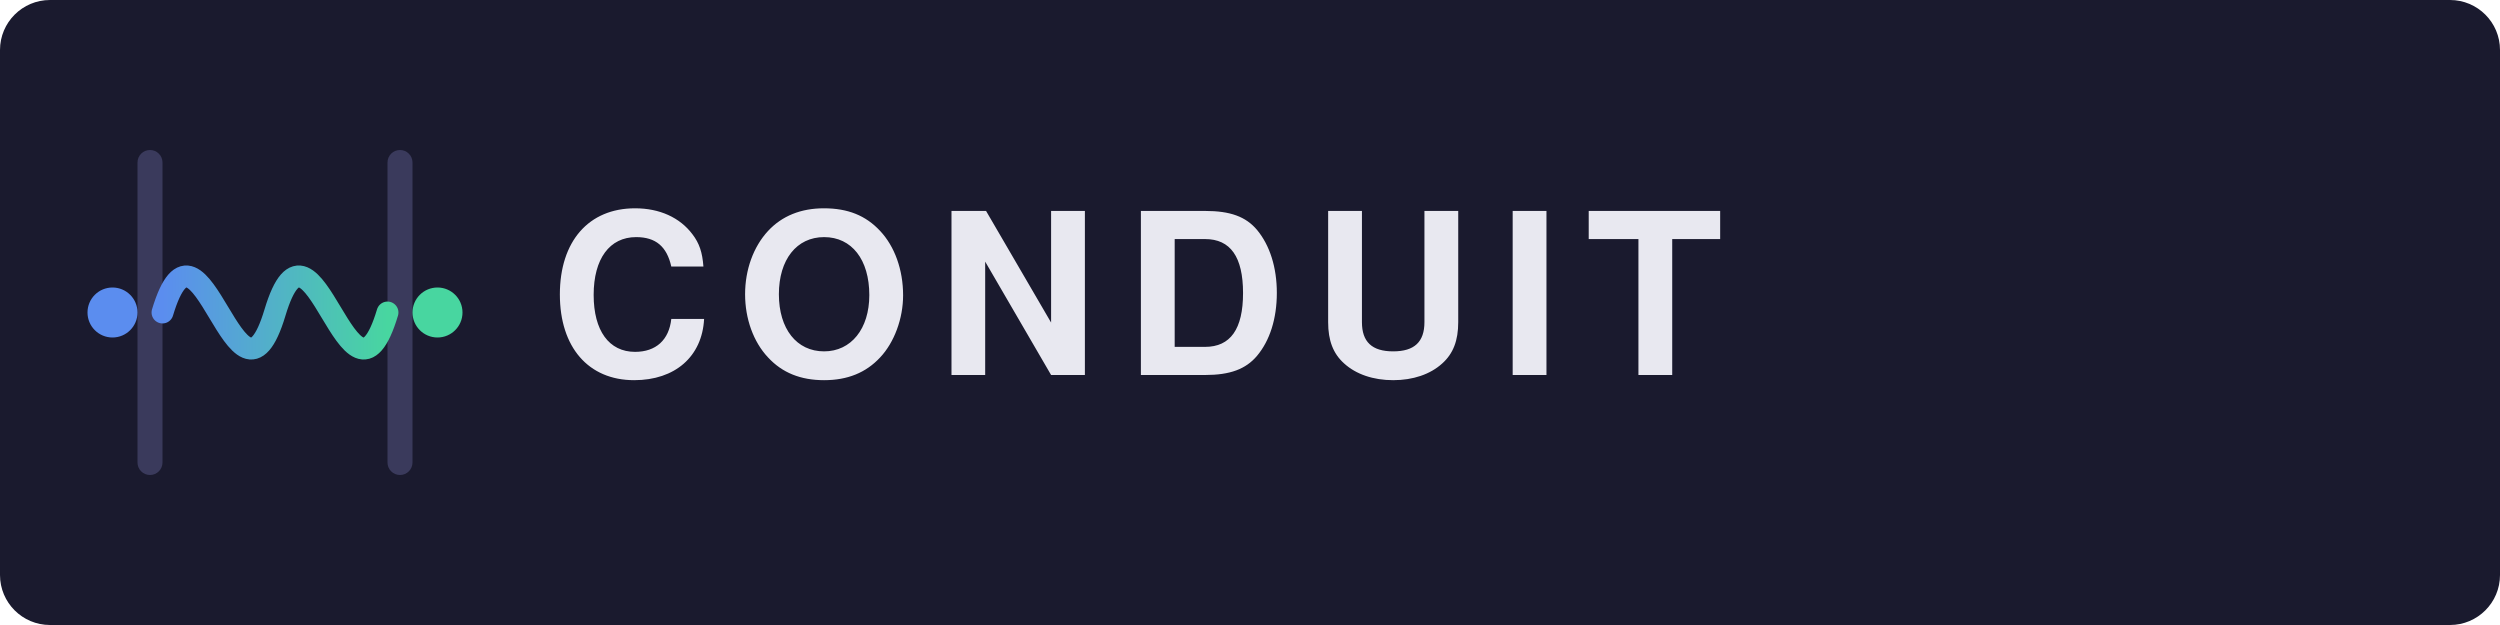
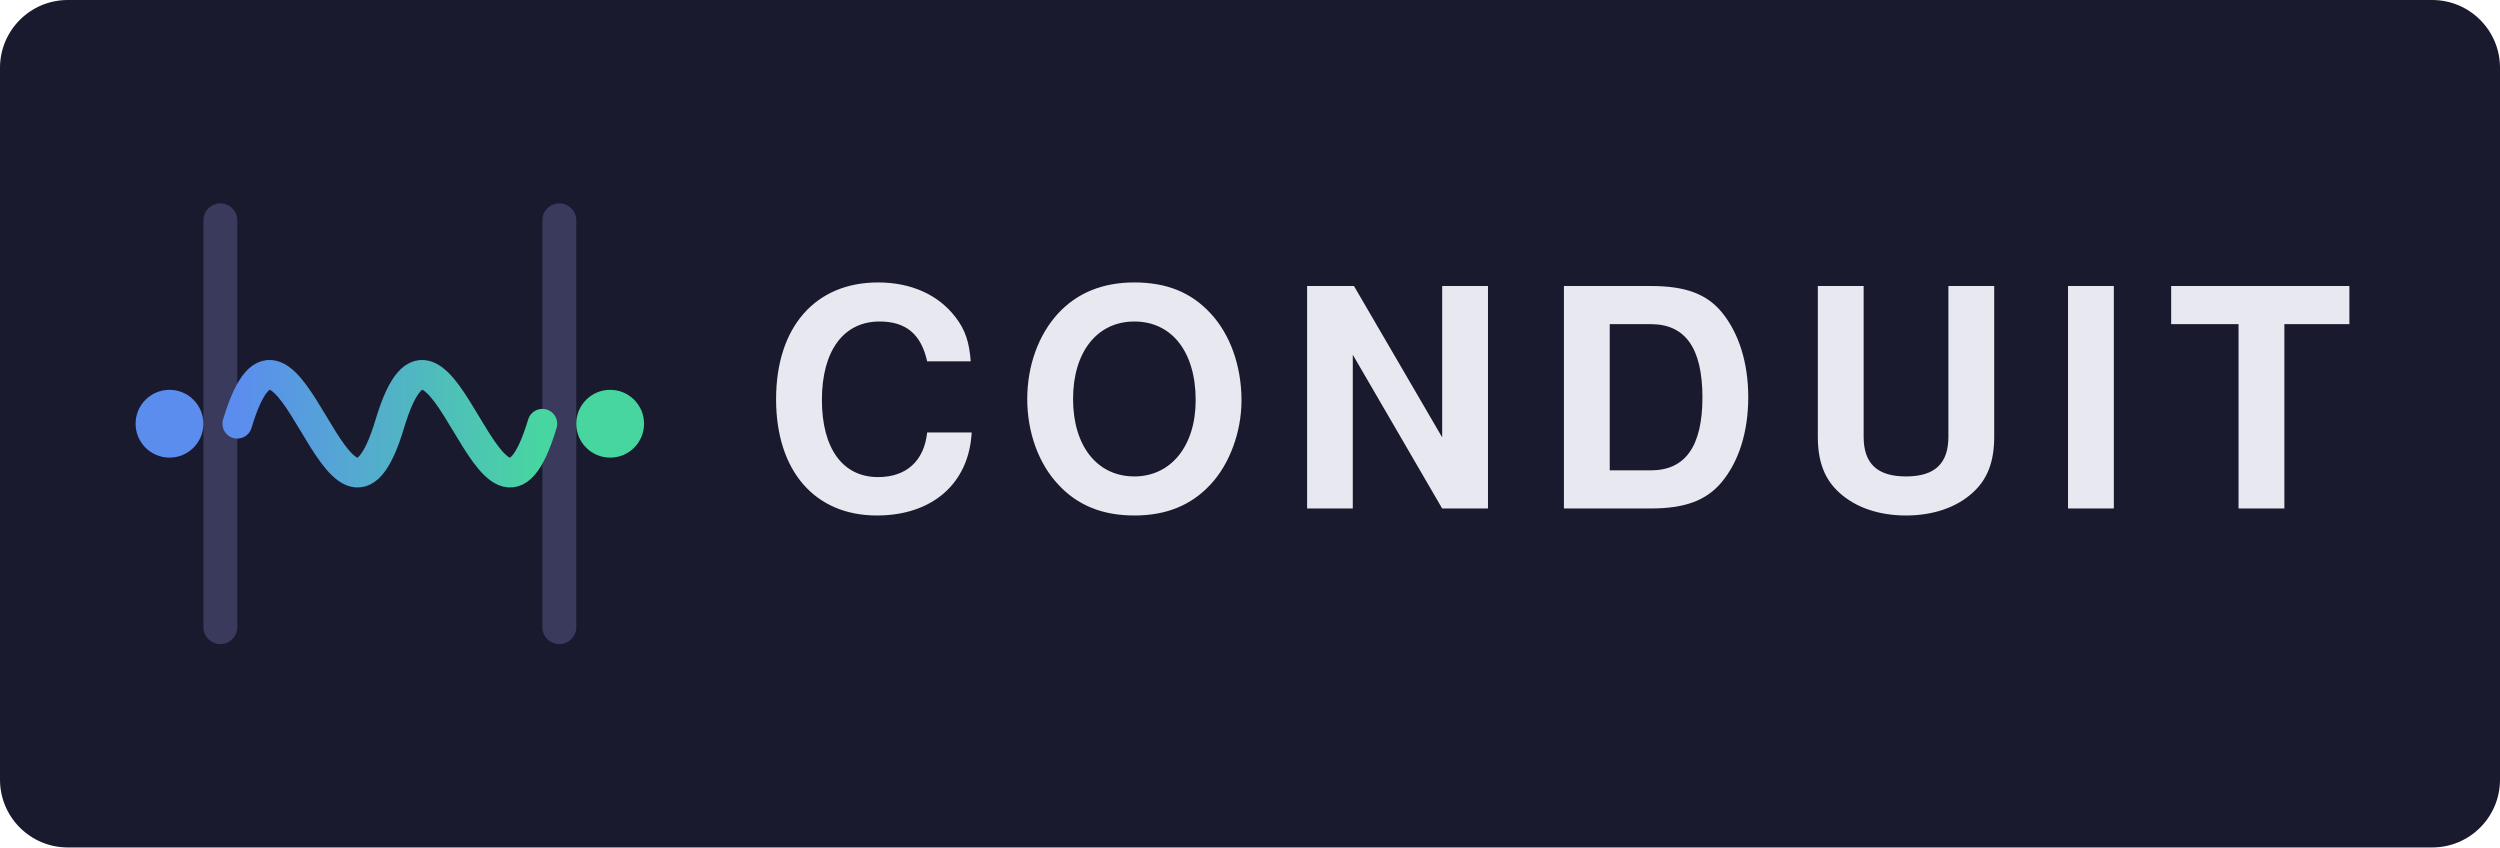
- <svg xmlns="http://www.w3.org/2000/svg" viewBox="0 0 400 100" width="400" height="100">
+ <svg xmlns="http://www.w3.org/2000/svg" viewBox="0 0 295 100" width="295" height="100">
  <defs>
    <linearGradient id="signal" x1="0%" y1="0%" x2="100%" y2="0%">
      <stop offset="0%" stop-color="#5B8DEF" />
      <stop offset="100%" stop-color="#48D6A0" />
    </linearGradient>
  </defs>
-   <rect width="400" height="100" rx="8" fill="#1A1A2E" />
-   <rect x="22" y="24" width="4" height="52" rx="2" fill="#3A3A5C" />
-   <rect x="62" y="24" width="4" height="52" rx="2" fill="#3A3A5C" />
-   <path d="M 26 50 C 32 30, 38 70, 44 50 C 50 30, 56 70, 62 50" stroke="url(#signal)" stroke-width="3.5" fill="none" stroke-linecap="round" />
-   <circle cx="18" cy="50" r="4" fill="#5B8DEF" />
-   <circle cx="70" cy="50" r="4" fill="#48D6A0" />
-   <text x="88" y="60" font-family="'Helvetica Neue', Helvetica, Arial, sans-serif" font-size="36" font-weight="700" letter-spacing="4" fill="#E8E8F0">CONDUIT</text>
+   <rect width="295" height="100" rx="8" fill="#1A1A2E" />
+   <rect x="24" y="24" width="4" height="52" rx="2" fill="#3A3A5C" />
+   <rect x="64" y="24" width="4" height="52" rx="2" fill="#3A3A5C" />
+   <path d="M 28 50 C 34 30, 40 70, 46 50 C 52 30, 58 70, 64 50" stroke="url(#signal)" stroke-width="3.5" fill="none" stroke-linecap="round" />
+   <circle cx="20" cy="50" r="4" fill="#5B8DEF" />
+   <circle cx="72" cy="50" r="4" fill="#48D6A0" />
+   <text x="90" y="60" font-family="'Helvetica Neue', Helvetica, Arial, sans-serif" font-size="36" font-weight="700" letter-spacing="4" fill="#E8E8F0">CONDUIT</text>
</svg>
